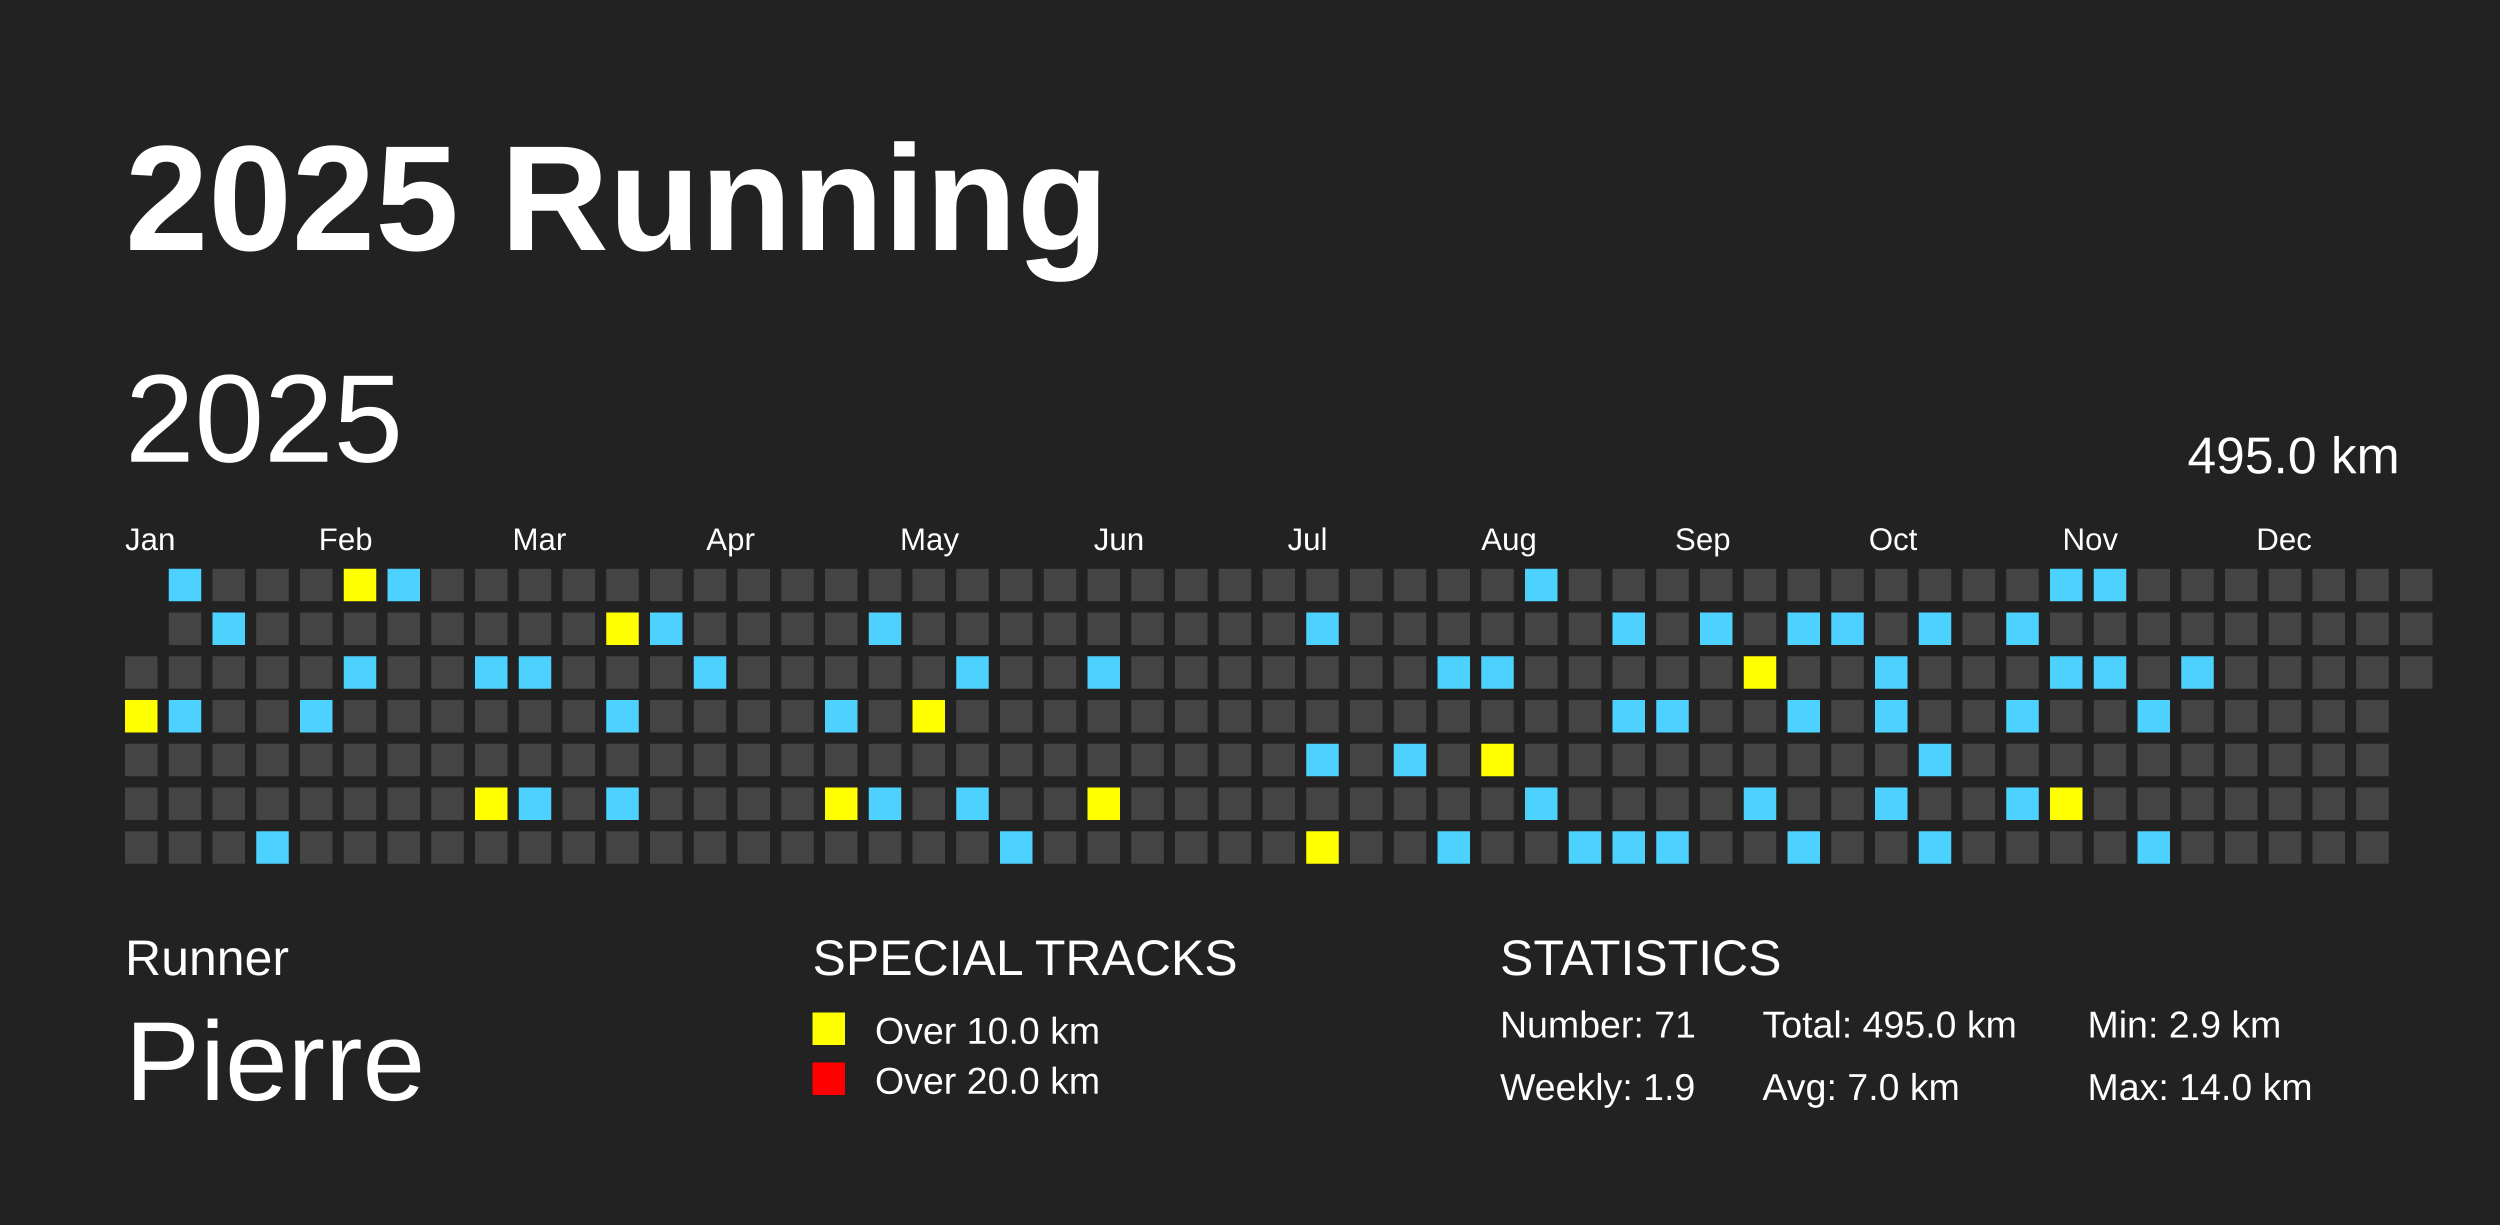
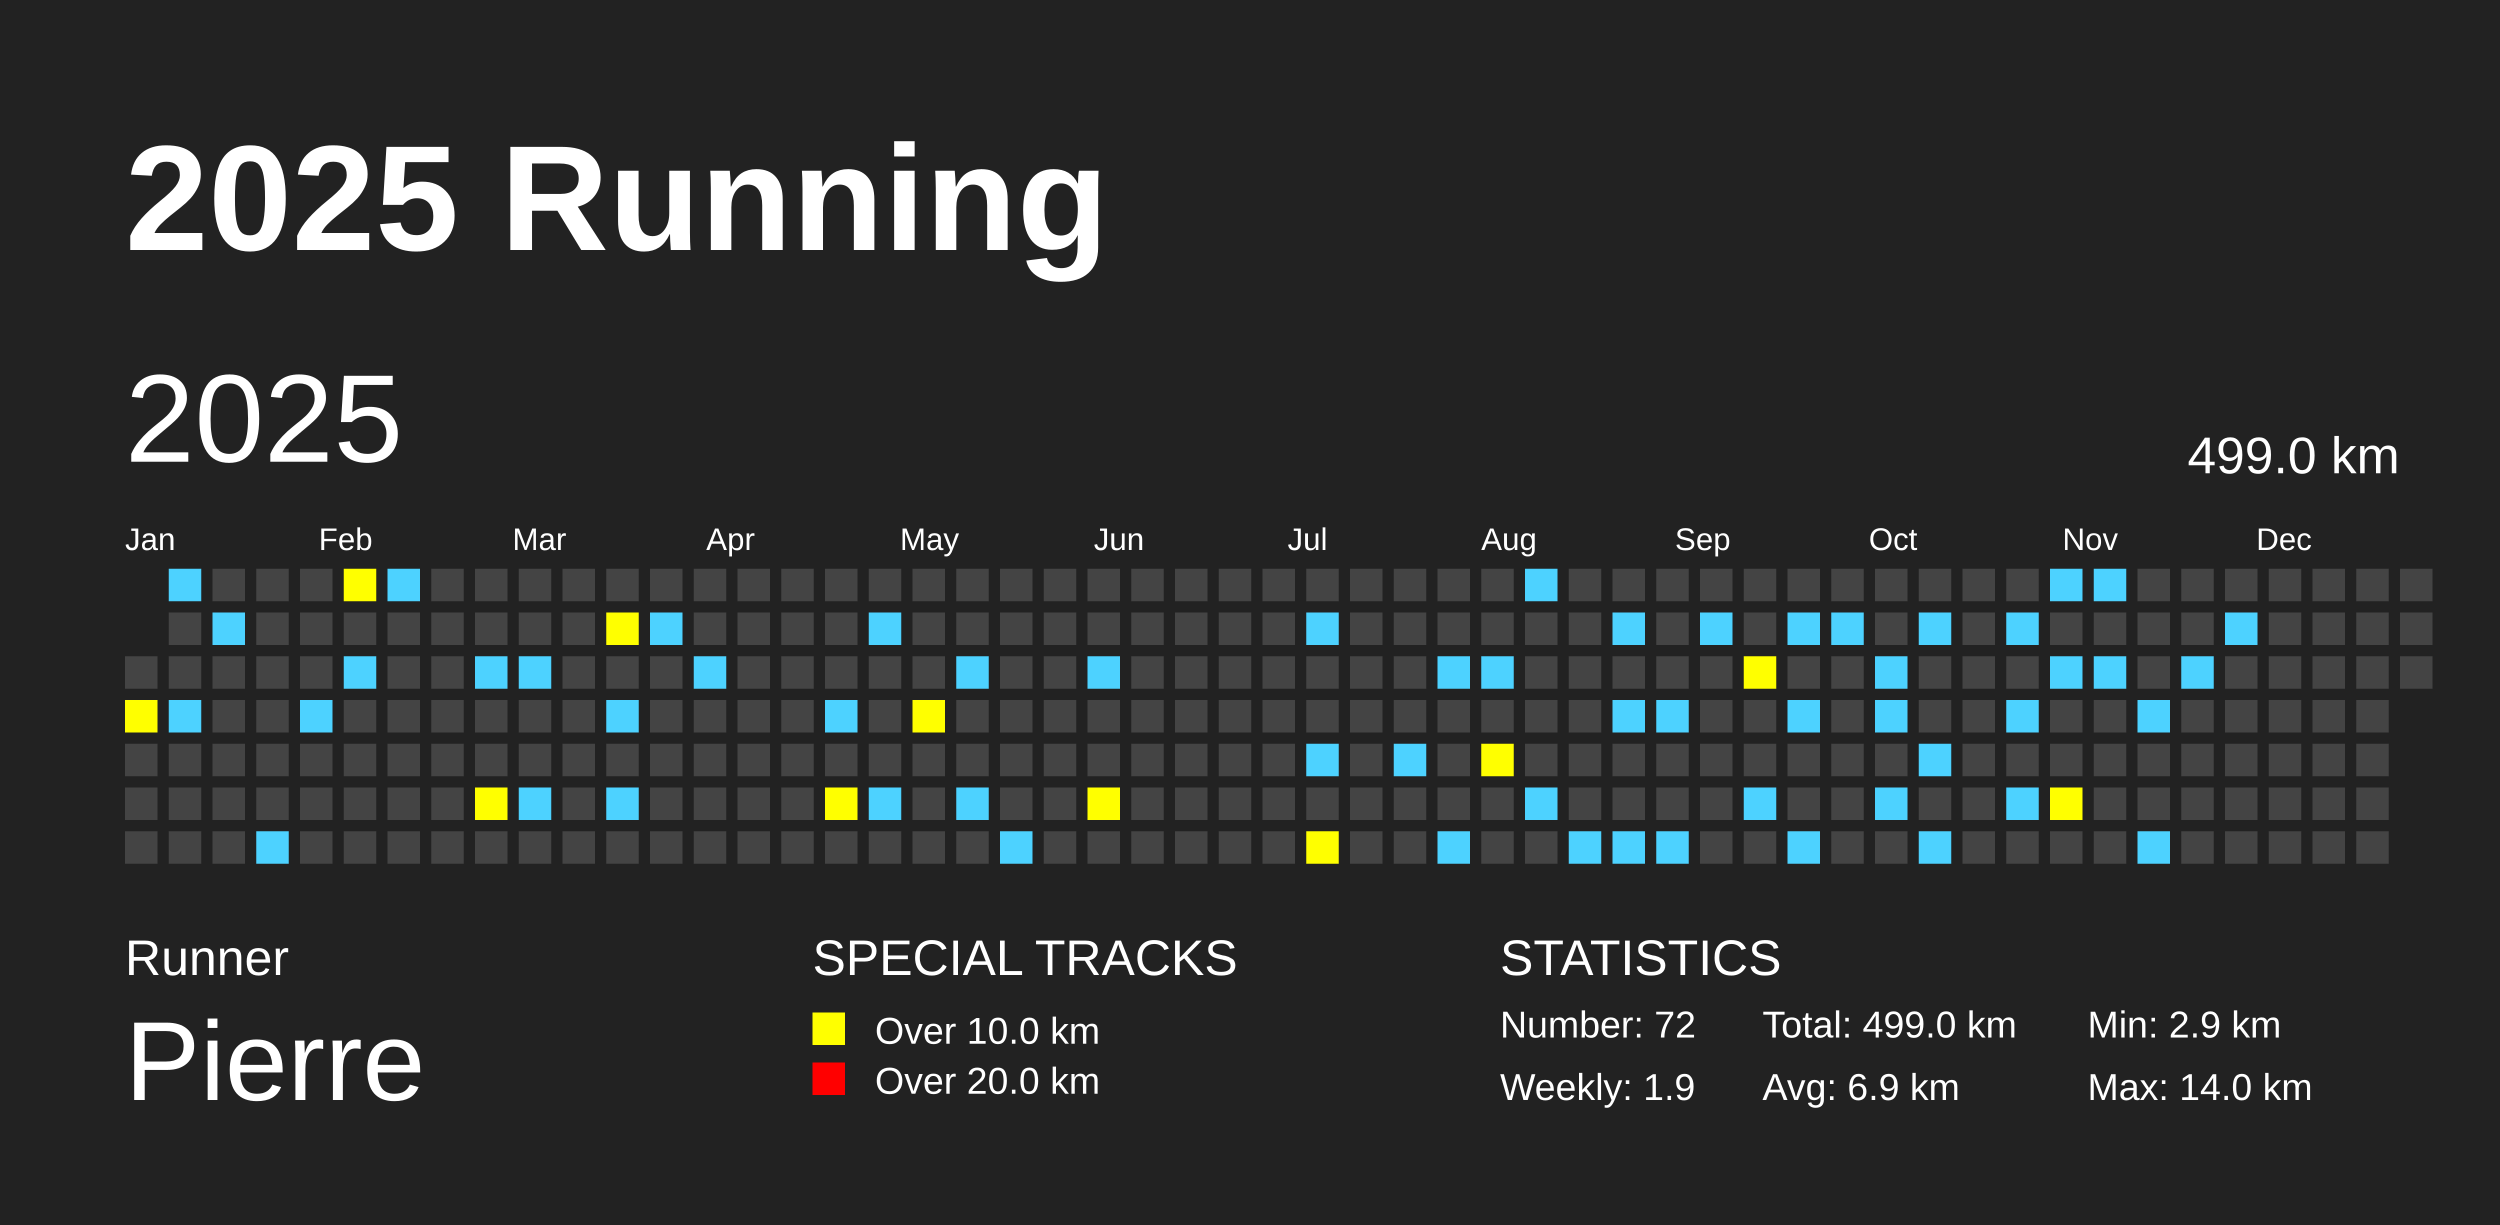
<svg xmlns="http://www.w3.org/2000/svg" baseProfile="full" height="98mm" version="1.1" viewBox="0,0,200,98" width="200mm">
  <defs />
  <rect fill="#222222" height="98" width="200" x="0" y="0" />
  <text fill="#FFFFFF" style="font-size:12px; font-family:Arial; font-weight:bold;" x="10" y="20">2025 Running</text>
  <text fill="#FFFFFF" style="font-size:4px; font-family:Arial" x="10" y="78">Runner</text>
  <text fill="#FFFFFF" style="font-size:9px; font-family:Arial" x="10" y="88">Pierre</text>
  <text fill="#FFFFFF" style="font-size:4px; font-family:Arial" x="65" y="78">SPECIAL TRACKS</text>
  <rect fill="yellow" height="2.6" width="2.6" x="65" y="81" />
  <text fill="#FFFFFF" style="font-size:3px; font-family:Arial" x="70" y="83.5">Over 10.0 km</text>
  <rect fill="red" height="2.6" width="2.6" x="65" y="85" />
  <text fill="#FFFFFF" style="font-size:3px; font-family:Arial" x="70" y="87.5">Over 20.0 km</text>
  <text fill="#FFFFFF" style="font-size:4px; font-family:Arial" x="120" y="78">STATISTICS</text>
-   <text fill="#FFFFFF" style="font-size:3px; font-family:Arial" x="120" y="83">Number: 71</text>
+   <text fill="#FFFFFF" style="font-size:3px; font-family:Arial" x="120" y="83">Number: 72</text>
  <text fill="#FFFFFF" style="font-size:3px; font-family:Arial" x="120" y="88">Weekly: 1.9</text>
-   <text fill="#FFFFFF" style="font-size:3px; font-family:Arial" x="141" y="83">Total: 495.0 km</text>
-   <text fill="#FFFFFF" style="font-size:3px; font-family:Arial" x="141" y="88">Avg: 7.0 km</text>
+   <text fill="#FFFFFF" style="font-size:3px; font-family:Arial" x="141" y="83">Total: 499.0 km</text>
+   <text fill="#FFFFFF" style="font-size:3px; font-family:Arial" x="141" y="88">Avg: 6.9 km</text>
  <text fill="#FFFFFF" style="font-size:3px; font-family:Arial" x="167" y="83">Min: 2.9 km</text>
  <text fill="#FFFFFF" style="font-size:3px; font-family:Arial" x="167" y="88">Max: 14.0 km</text>
  <text dominant-baseline="hanging" fill="#FFFFFF" style="font-size:10.0px; font-family:Arial;" x="10" y="30">2025</text>
-   <text dominant-baseline="hanging" fill="#FFFFFF" style="font-size:4.125px; font-family:Arial;" x="175" y="35">495.0 km</text>
+   <text dominant-baseline="hanging" fill="#FFFFFF" style="font-size:4.125px; font-family:Arial;" x="175" y="35">499.0 km</text>
  <text fill="#FFFFFF" style="font-size:2.5px; font-family:Arial" x="10.0" y="44">Jan</text>
  <text fill="#FFFFFF" style="font-size:2.5px; font-family:Arial" x="25.5" y="44">Feb</text>
  <text fill="#FFFFFF" style="font-size:2.5px; font-family:Arial" x="41.0" y="44">Mar</text>
  <text fill="#FFFFFF" style="font-size:2.5px; font-family:Arial" x="56.5" y="44">Apr</text>
  <text fill="#FFFFFF" style="font-size:2.5px; font-family:Arial" x="72.0" y="44">May</text>
  <text fill="#FFFFFF" style="font-size:2.5px; font-family:Arial" x="87.5" y="44">Jun</text>
  <text fill="#FFFFFF" style="font-size:2.5px; font-family:Arial" x="103.0" y="44">Jul</text>
  <text fill="#FFFFFF" style="font-size:2.5px; font-family:Arial" x="118.5" y="44">Aug</text>
  <text fill="#FFFFFF" style="font-size:2.5px; font-family:Arial" x="134.0" y="44">Sep</text>
  <text fill="#FFFFFF" style="font-size:2.5px; font-family:Arial" x="149.5" y="44">Oct</text>
  <text fill="#FFFFFF" style="font-size:2.5px; font-family:Arial" x="165.0" y="44">Nov</text>
  <text fill="#FFFFFF" style="font-size:2.5px; font-family:Arial" x="180.5" y="44">Dec</text>
  <rect fill="#444444" height="2.6" width="2.6" x="10.0" y="52.5" />
  <rect fill="yellow" height="2.6" width="2.6" x="10.0" y="56.0" />
  <rect fill="#444444" height="2.6" width="2.6" x="10.0" y="59.5" />
  <rect fill="#444444" height="2.6" width="2.6" x="10.0" y="63.0" />
  <rect fill="#444444" height="2.6" width="2.6" x="10.0" y="66.5" />
  <rect fill="#4DD2FF" height="2.6" width="2.6" x="13.5" y="45.5" />
  <rect fill="#444444" height="2.6" width="2.6" x="13.5" y="49.0" />
  <rect fill="#444444" height="2.6" width="2.6" x="13.5" y="52.5" />
  <rect fill="#4DD2FF" height="2.6" width="2.6" x="13.5" y="56.0" />
  <rect fill="#444444" height="2.6" width="2.6" x="13.5" y="59.5" />
  <rect fill="#444444" height="2.6" width="2.6" x="13.5" y="63.0" />
  <rect fill="#444444" height="2.6" width="2.6" x="13.5" y="66.5" />
  <rect fill="#444444" height="2.6" width="2.6" x="17.0" y="45.5" />
  <rect fill="#4DD2FF" height="2.6" width="2.6" x="17.0" y="49.0" />
  <rect fill="#444444" height="2.6" width="2.6" x="17.0" y="52.5" />
  <rect fill="#444444" height="2.6" width="2.6" x="17.0" y="56.0" />
  <rect fill="#444444" height="2.6" width="2.6" x="17.0" y="59.5" />
  <rect fill="#444444" height="2.6" width="2.6" x="17.0" y="63.0" />
  <rect fill="#444444" height="2.6" width="2.6" x="17.0" y="66.5" />
  <rect fill="#444444" height="2.6" width="2.6" x="20.5" y="45.5" />
  <rect fill="#444444" height="2.6" width="2.6" x="20.5" y="49.0" />
  <rect fill="#444444" height="2.6" width="2.6" x="20.5" y="52.5" />
  <rect fill="#444444" height="2.6" width="2.6" x="20.5" y="56.0" />
  <rect fill="#444444" height="2.6" width="2.6" x="20.5" y="59.5" />
  <rect fill="#444444" height="2.6" width="2.6" x="20.5" y="63.0" />
  <rect fill="#4DD2FF" height="2.6" width="2.6" x="20.5" y="66.5" />
  <rect fill="#444444" height="2.6" width="2.6" x="24.0" y="45.5" />
  <rect fill="#444444" height="2.6" width="2.6" x="24.0" y="49.0" />
  <rect fill="#444444" height="2.6" width="2.6" x="24.0" y="52.5" />
  <rect fill="#4DD2FF" height="2.6" width="2.6" x="24.0" y="56.0" />
  <rect fill="#444444" height="2.6" width="2.6" x="24.0" y="59.5" />
  <rect fill="#444444" height="2.6" width="2.6" x="24.0" y="63.0" />
  <rect fill="#444444" height="2.6" width="2.6" x="24.0" y="66.5" />
  <rect fill="yellow" height="2.6" width="2.6" x="27.5" y="45.5" />
  <rect fill="#444444" height="2.6" width="2.6" x="27.5" y="49.0" />
  <rect fill="#4DD2FF" height="2.6" width="2.6" x="27.5" y="52.5" />
  <rect fill="#444444" height="2.6" width="2.6" x="27.5" y="56.0" />
  <rect fill="#444444" height="2.6" width="2.6" x="27.5" y="59.5" />
  <rect fill="#444444" height="2.6" width="2.6" x="27.5" y="63.0" />
  <rect fill="#444444" height="2.6" width="2.6" x="27.5" y="66.5" />
  <rect fill="#4DD2FF" height="2.6" width="2.6" x="31.0" y="45.5" />
  <rect fill="#444444" height="2.6" width="2.6" x="31.0" y="49.0" />
  <rect fill="#444444" height="2.6" width="2.6" x="31.0" y="52.5" />
  <rect fill="#444444" height="2.6" width="2.6" x="31.0" y="56.0" />
  <rect fill="#444444" height="2.6" width="2.6" x="31.0" y="59.5" />
  <rect fill="#444444" height="2.6" width="2.6" x="31.0" y="63.0" />
  <rect fill="#444444" height="2.6" width="2.6" x="31.0" y="66.5" />
  <rect fill="#444444" height="2.6" width="2.6" x="34.5" y="45.5" />
  <rect fill="#444444" height="2.6" width="2.6" x="34.5" y="49.0" />
  <rect fill="#444444" height="2.6" width="2.6" x="34.5" y="52.5" />
  <rect fill="#444444" height="2.6" width="2.6" x="34.5" y="56.0" />
  <rect fill="#444444" height="2.6" width="2.6" x="34.5" y="59.5" />
  <rect fill="#444444" height="2.6" width="2.6" x="34.5" y="63.0" />
  <rect fill="#444444" height="2.6" width="2.6" x="34.5" y="66.5" />
  <rect fill="#444444" height="2.6" width="2.6" x="38.0" y="45.5" />
  <rect fill="#444444" height="2.6" width="2.6" x="38.0" y="49.0" />
  <rect fill="#4DD2FF" height="2.6" width="2.6" x="38.0" y="52.5" />
  <rect fill="#444444" height="2.6" width="2.6" x="38.0" y="56.0" />
  <rect fill="#444444" height="2.6" width="2.6" x="38.0" y="59.5" />
  <rect fill="yellow" height="2.6" width="2.6" x="38.0" y="63.0" />
  <rect fill="#444444" height="2.6" width="2.6" x="38.0" y="66.5" />
  <rect fill="#444444" height="2.6" width="2.6" x="41.5" y="45.5" />
  <rect fill="#444444" height="2.6" width="2.6" x="41.5" y="49.0" />
  <rect fill="#4DD2FF" height="2.6" width="2.6" x="41.5" y="52.5" />
  <rect fill="#444444" height="2.6" width="2.6" x="41.5" y="56.0" />
  <rect fill="#444444" height="2.6" width="2.6" x="41.5" y="59.5" />
  <rect fill="#4DD2FF" height="2.6" width="2.6" x="41.5" y="63.0" />
  <rect fill="#444444" height="2.6" width="2.6" x="41.5" y="66.5" />
  <rect fill="#444444" height="2.6" width="2.6" x="45.0" y="45.5" />
  <rect fill="#444444" height="2.6" width="2.6" x="45.0" y="49.0" />
  <rect fill="#444444" height="2.6" width="2.6" x="45.0" y="52.5" />
  <rect fill="#444444" height="2.6" width="2.6" x="45.0" y="56.0" />
  <rect fill="#444444" height="2.6" width="2.6" x="45.0" y="59.5" />
  <rect fill="#444444" height="2.6" width="2.6" x="45.0" y="63.0" />
  <rect fill="#444444" height="2.6" width="2.6" x="45.0" y="66.5" />
  <rect fill="#444444" height="2.6" width="2.6" x="48.5" y="45.5" />
  <rect fill="yellow" height="2.6" width="2.6" x="48.5" y="49.0" />
  <rect fill="#444444" height="2.6" width="2.6" x="48.5" y="52.5" />
  <rect fill="#4DD2FF" height="2.6" width="2.6" x="48.5" y="56.0" />
  <rect fill="#444444" height="2.6" width="2.6" x="48.5" y="59.5" />
  <rect fill="#4DD2FF" height="2.6" width="2.6" x="48.5" y="63.0" />
  <rect fill="#444444" height="2.6" width="2.6" x="48.5" y="66.5" />
  <rect fill="#444444" height="2.6" width="2.6" x="52.0" y="45.5" />
  <rect fill="#4DD2FF" height="2.6" width="2.6" x="52.0" y="49.0" />
  <rect fill="#444444" height="2.6" width="2.6" x="52.0" y="52.5" />
  <rect fill="#444444" height="2.6" width="2.6" x="52.0" y="56.0" />
  <rect fill="#444444" height="2.6" width="2.6" x="52.0" y="59.5" />
  <rect fill="#444444" height="2.6" width="2.6" x="52.0" y="63.0" />
  <rect fill="#444444" height="2.6" width="2.6" x="52.0" y="66.5" />
  <rect fill="#444444" height="2.6" width="2.6" x="55.5" y="45.5" />
  <rect fill="#444444" height="2.6" width="2.6" x="55.5" y="49.0" />
  <rect fill="#4DD2FF" height="2.6" width="2.6" x="55.5" y="52.5" />
  <rect fill="#444444" height="2.6" width="2.6" x="55.5" y="56.0" />
  <rect fill="#444444" height="2.6" width="2.6" x="55.5" y="59.5" />
  <rect fill="#444444" height="2.6" width="2.6" x="55.5" y="63.0" />
  <rect fill="#444444" height="2.6" width="2.6" x="55.5" y="66.5" />
  <rect fill="#444444" height="2.6" width="2.6" x="59.0" y="45.5" />
  <rect fill="#444444" height="2.6" width="2.6" x="59.0" y="49.0" />
  <rect fill="#444444" height="2.6" width="2.6" x="59.0" y="52.5" />
  <rect fill="#444444" height="2.6" width="2.6" x="59.0" y="56.0" />
  <rect fill="#444444" height="2.6" width="2.6" x="59.0" y="59.5" />
  <rect fill="#444444" height="2.6" width="2.6" x="59.0" y="63.0" />
  <rect fill="#444444" height="2.6" width="2.6" x="59.0" y="66.5" />
  <rect fill="#444444" height="2.6" width="2.6" x="62.5" y="45.5" />
  <rect fill="#444444" height="2.6" width="2.6" x="62.5" y="49.0" />
  <rect fill="#444444" height="2.6" width="2.6" x="62.5" y="52.5" />
  <rect fill="#444444" height="2.6" width="2.6" x="62.5" y="56.0" />
  <rect fill="#444444" height="2.6" width="2.6" x="62.5" y="59.5" />
  <rect fill="#444444" height="2.6" width="2.6" x="62.5" y="63.0" />
  <rect fill="#444444" height="2.6" width="2.6" x="62.5" y="66.5" />
  <rect fill="#444444" height="2.6" width="2.6" x="66.0" y="45.5" />
  <rect fill="#444444" height="2.6" width="2.6" x="66.0" y="49.0" />
  <rect fill="#444444" height="2.6" width="2.6" x="66.0" y="52.5" />
  <rect fill="#4DD2FF" height="2.6" width="2.6" x="66.0" y="56.0" />
  <rect fill="#444444" height="2.6" width="2.6" x="66.0" y="59.5" />
  <rect fill="yellow" height="2.6" width="2.6" x="66.0" y="63.0" />
  <rect fill="#444444" height="2.6" width="2.6" x="66.0" y="66.5" />
  <rect fill="#444444" height="2.6" width="2.6" x="69.5" y="45.5" />
  <rect fill="#4DD2FF" height="2.6" width="2.6" x="69.5" y="49.0" />
  <rect fill="#444444" height="2.6" width="2.6" x="69.5" y="52.5" />
  <rect fill="#444444" height="2.6" width="2.6" x="69.5" y="56.0" />
  <rect fill="#444444" height="2.6" width="2.6" x="69.5" y="59.5" />
  <rect fill="#4DD2FF" height="2.6" width="2.6" x="69.5" y="63.0" />
  <rect fill="#444444" height="2.6" width="2.6" x="69.5" y="66.5" />
  <rect fill="#444444" height="2.6" width="2.6" x="73.0" y="45.5" />
  <rect fill="#444444" height="2.6" width="2.6" x="73.0" y="49.0" />
  <rect fill="#444444" height="2.6" width="2.6" x="73.0" y="52.5" />
  <rect fill="yellow" height="2.6" width="2.6" x="73.0" y="56.0" />
  <rect fill="#444444" height="2.6" width="2.6" x="73.0" y="59.5" />
  <rect fill="#444444" height="2.6" width="2.6" x="73.0" y="63.0" />
  <rect fill="#444444" height="2.6" width="2.6" x="73.0" y="66.5" />
  <rect fill="#444444" height="2.6" width="2.6" x="76.5" y="45.5" />
  <rect fill="#444444" height="2.6" width="2.6" x="76.5" y="49.0" />
  <rect fill="#4DD2FF" height="2.6" width="2.6" x="76.5" y="52.5" />
  <rect fill="#444444" height="2.6" width="2.6" x="76.5" y="56.0" />
  <rect fill="#444444" height="2.6" width="2.6" x="76.5" y="59.5" />
  <rect fill="#4DD2FF" height="2.6" width="2.6" x="76.5" y="63.0" />
  <rect fill="#444444" height="2.6" width="2.6" x="76.5" y="66.5" />
  <rect fill="#444444" height="2.6" width="2.6" x="80.0" y="45.5" />
  <rect fill="#444444" height="2.6" width="2.6" x="80.0" y="49.0" />
  <rect fill="#444444" height="2.6" width="2.6" x="80.0" y="52.5" />
  <rect fill="#444444" height="2.6" width="2.6" x="80.0" y="56.0" />
  <rect fill="#444444" height="2.6" width="2.6" x="80.0" y="59.5" />
  <rect fill="#444444" height="2.6" width="2.6" x="80.0" y="63.0" />
  <rect fill="#4DD2FF" height="2.6" width="2.6" x="80.0" y="66.5" />
  <rect fill="#444444" height="2.6" width="2.6" x="83.5" y="45.5" />
  <rect fill="#444444" height="2.6" width="2.6" x="83.5" y="49.0" />
  <rect fill="#444444" height="2.6" width="2.6" x="83.5" y="52.5" />
  <rect fill="#444444" height="2.6" width="2.6" x="83.5" y="56.0" />
  <rect fill="#444444" height="2.6" width="2.6" x="83.5" y="59.5" />
  <rect fill="#444444" height="2.6" width="2.6" x="83.5" y="63.0" />
  <rect fill="#444444" height="2.6" width="2.6" x="83.5" y="66.5" />
  <rect fill="#444444" height="2.6" width="2.6" x="87.0" y="45.5" />
  <rect fill="#444444" height="2.6" width="2.6" x="87.0" y="49.0" />
  <rect fill="#4DD2FF" height="2.6" width="2.6" x="87.0" y="52.5" />
  <rect fill="#444444" height="2.6" width="2.6" x="87.0" y="56.0" />
  <rect fill="#444444" height="2.6" width="2.6" x="87.0" y="59.5" />
  <rect fill="yellow" height="2.6" width="2.6" x="87.0" y="63.0" />
  <rect fill="#444444" height="2.6" width="2.6" x="87.0" y="66.5" />
  <rect fill="#444444" height="2.6" width="2.6" x="90.5" y="45.5" />
  <rect fill="#444444" height="2.6" width="2.6" x="90.5" y="49.0" />
  <rect fill="#444444" height="2.6" width="2.6" x="90.5" y="52.5" />
  <rect fill="#444444" height="2.6" width="2.6" x="90.5" y="56.0" />
  <rect fill="#444444" height="2.6" width="2.6" x="90.5" y="59.5" />
  <rect fill="#444444" height="2.6" width="2.6" x="90.5" y="63.0" />
  <rect fill="#444444" height="2.6" width="2.6" x="90.5" y="66.5" />
  <rect fill="#444444" height="2.6" width="2.6" x="94.0" y="45.5" />
  <rect fill="#444444" height="2.6" width="2.6" x="94.0" y="49.0" />
  <rect fill="#444444" height="2.6" width="2.6" x="94.0" y="52.5" />
  <rect fill="#444444" height="2.6" width="2.6" x="94.0" y="56.0" />
  <rect fill="#444444" height="2.6" width="2.6" x="94.0" y="59.5" />
  <rect fill="#444444" height="2.6" width="2.6" x="94.0" y="63.0" />
  <rect fill="#444444" height="2.6" width="2.6" x="94.0" y="66.5" />
  <rect fill="#444444" height="2.6" width="2.6" x="97.5" y="45.5" />
  <rect fill="#444444" height="2.6" width="2.6" x="97.5" y="49.0" />
  <rect fill="#444444" height="2.6" width="2.6" x="97.5" y="52.5" />
  <rect fill="#444444" height="2.6" width="2.6" x="97.5" y="56.0" />
  <rect fill="#444444" height="2.6" width="2.6" x="97.5" y="59.5" />
  <rect fill="#444444" height="2.6" width="2.6" x="97.5" y="63.0" />
  <rect fill="#444444" height="2.6" width="2.6" x="97.5" y="66.5" />
  <rect fill="#444444" height="2.6" width="2.6" x="101.0" y="45.5" />
  <rect fill="#444444" height="2.6" width="2.6" x="101.0" y="49.0" />
  <rect fill="#444444" height="2.6" width="2.6" x="101.0" y="52.5" />
  <rect fill="#444444" height="2.6" width="2.6" x="101.0" y="56.0" />
  <rect fill="#444444" height="2.6" width="2.6" x="101.0" y="59.5" />
  <rect fill="#444444" height="2.6" width="2.6" x="101.0" y="63.0" />
  <rect fill="#444444" height="2.6" width="2.6" x="101.0" y="66.5" />
  <rect fill="#444444" height="2.6" width="2.6" x="104.5" y="45.5" />
  <rect fill="#4DD2FF" height="2.6" width="2.6" x="104.5" y="49.0" />
  <rect fill="#444444" height="2.6" width="2.6" x="104.5" y="52.5" />
  <rect fill="#444444" height="2.6" width="2.6" x="104.5" y="56.0" />
  <rect fill="#4DD2FF" height="2.6" width="2.6" x="104.5" y="59.5" />
  <rect fill="#444444" height="2.6" width="2.6" x="104.5" y="63.0" />
  <rect fill="yellow" height="2.6" width="2.6" x="104.5" y="66.5" />
  <rect fill="#444444" height="2.6" width="2.6" x="108.0" y="45.5" />
  <rect fill="#444444" height="2.6" width="2.6" x="108.0" y="49.0" />
  <rect fill="#444444" height="2.6" width="2.6" x="108.0" y="52.5" />
  <rect fill="#444444" height="2.6" width="2.6" x="108.0" y="56.0" />
  <rect fill="#444444" height="2.6" width="2.6" x="108.0" y="59.5" />
  <rect fill="#444444" height="2.6" width="2.6" x="108.0" y="63.0" />
  <rect fill="#444444" height="2.6" width="2.6" x="108.0" y="66.5" />
  <rect fill="#444444" height="2.6" width="2.6" x="111.5" y="45.5" />
  <rect fill="#444444" height="2.6" width="2.6" x="111.5" y="49.0" />
  <rect fill="#444444" height="2.6" width="2.6" x="111.5" y="52.5" />
  <rect fill="#444444" height="2.6" width="2.6" x="111.5" y="56.0" />
  <rect fill="#4DD2FF" height="2.6" width="2.6" x="111.5" y="59.5" />
  <rect fill="#444444" height="2.6" width="2.6" x="111.5" y="63.0" />
  <rect fill="#444444" height="2.6" width="2.6" x="111.5" y="66.5" />
  <rect fill="#444444" height="2.6" width="2.6" x="115.0" y="45.5" />
  <rect fill="#444444" height="2.6" width="2.6" x="115.0" y="49.0" />
  <rect fill="#4DD2FF" height="2.6" width="2.6" x="115.0" y="52.5" />
  <rect fill="#444444" height="2.6" width="2.6" x="115.0" y="56.0" />
  <rect fill="#444444" height="2.6" width="2.6" x="115.0" y="59.5" />
  <rect fill="#444444" height="2.6" width="2.6" x="115.0" y="63.0" />
  <rect fill="#4DD2FF" height="2.6" width="2.6" x="115.0" y="66.5" />
  <rect fill="#444444" height="2.6" width="2.6" x="118.5" y="45.5" />
  <rect fill="#444444" height="2.6" width="2.6" x="118.5" y="49.0" />
  <rect fill="#4DD2FF" height="2.6" width="2.6" x="118.5" y="52.5" />
  <rect fill="#444444" height="2.6" width="2.6" x="118.5" y="56.0" />
  <rect fill="yellow" height="2.6" width="2.6" x="118.5" y="59.5" />
  <rect fill="#444444" height="2.6" width="2.6" x="118.5" y="63.0" />
  <rect fill="#444444" height="2.6" width="2.6" x="118.5" y="66.5" />
  <rect fill="#4DD2FF" height="2.6" width="2.6" x="122.0" y="45.5" />
  <rect fill="#444444" height="2.6" width="2.6" x="122.0" y="49.0" />
  <rect fill="#444444" height="2.6" width="2.6" x="122.0" y="52.5" />
  <rect fill="#444444" height="2.6" width="2.6" x="122.0" y="56.0" />
  <rect fill="#444444" height="2.6" width="2.6" x="122.0" y="59.5" />
  <rect fill="#4DD2FF" height="2.6" width="2.6" x="122.0" y="63.0" />
  <rect fill="#444444" height="2.6" width="2.6" x="122.0" y="66.5" />
  <rect fill="#444444" height="2.6" width="2.6" x="125.5" y="45.5" />
  <rect fill="#444444" height="2.6" width="2.6" x="125.5" y="49.0" />
  <rect fill="#444444" height="2.6" width="2.6" x="125.5" y="52.5" />
  <rect fill="#444444" height="2.6" width="2.6" x="125.5" y="56.0" />
  <rect fill="#444444" height="2.6" width="2.6" x="125.5" y="59.5" />
  <rect fill="#444444" height="2.6" width="2.6" x="125.5" y="63.0" />
  <rect fill="#4DD2FF" height="2.6" width="2.6" x="125.5" y="66.5" />
  <rect fill="#444444" height="2.6" width="2.6" x="129.0" y="45.5" />
  <rect fill="#4DD2FF" height="2.6" width="2.6" x="129.0" y="49.0" />
  <rect fill="#444444" height="2.6" width="2.6" x="129.0" y="52.5" />
  <rect fill="#4DD2FF" height="2.6" width="2.6" x="129.0" y="56.0" />
  <rect fill="#444444" height="2.6" width="2.6" x="129.0" y="59.5" />
  <rect fill="#444444" height="2.6" width="2.6" x="129.0" y="63.0" />
  <rect fill="#4DD2FF" height="2.6" width="2.6" x="129.0" y="66.5" />
  <rect fill="#444444" height="2.6" width="2.6" x="132.5" y="45.5" />
  <rect fill="#444444" height="2.6" width="2.6" x="132.5" y="49.0" />
  <rect fill="#444444" height="2.6" width="2.6" x="132.5" y="52.5" />
  <rect fill="#4DD2FF" height="2.6" width="2.6" x="132.5" y="56.0" />
  <rect fill="#444444" height="2.6" width="2.6" x="132.5" y="59.5" />
  <rect fill="#444444" height="2.6" width="2.6" x="132.5" y="63.0" />
  <rect fill="#4DD2FF" height="2.6" width="2.6" x="132.5" y="66.5" />
  <rect fill="#444444" height="2.6" width="2.6" x="136.0" y="45.5" />
  <rect fill="#4DD2FF" height="2.6" width="2.6" x="136.0" y="49.0" />
  <rect fill="#444444" height="2.6" width="2.6" x="136.0" y="52.5" />
  <rect fill="#444444" height="2.6" width="2.6" x="136.0" y="56.0" />
  <rect fill="#444444" height="2.6" width="2.6" x="136.0" y="59.5" />
  <rect fill="#444444" height="2.6" width="2.6" x="136.0" y="63.0" />
  <rect fill="#444444" height="2.6" width="2.6" x="136.0" y="66.5" />
  <rect fill="#444444" height="2.6" width="2.6" x="139.5" y="45.5" />
  <rect fill="#444444" height="2.6" width="2.6" x="139.5" y="49.0" />
  <rect fill="yellow" height="2.6" width="2.6" x="139.5" y="52.5" />
  <rect fill="#444444" height="2.6" width="2.6" x="139.5" y="56.0" />
  <rect fill="#444444" height="2.6" width="2.6" x="139.5" y="59.5" />
  <rect fill="#4DD2FF" height="2.6" width="2.6" x="139.5" y="63.0" />
  <rect fill="#444444" height="2.6" width="2.6" x="139.5" y="66.5" />
  <rect fill="#444444" height="2.6" width="2.6" x="143.0" y="45.5" />
  <rect fill="#4DD2FF" height="2.6" width="2.6" x="143.0" y="49.0" />
  <rect fill="#444444" height="2.6" width="2.6" x="143.0" y="52.5" />
  <rect fill="#4DD2FF" height="2.6" width="2.6" x="143.0" y="56.0" />
  <rect fill="#444444" height="2.6" width="2.6" x="143.0" y="59.5" />
  <rect fill="#444444" height="2.6" width="2.6" x="143.0" y="63.0" />
  <rect fill="#4DD2FF" height="2.6" width="2.6" x="143.0" y="66.5" />
  <rect fill="#444444" height="2.6" width="2.6" x="146.5" y="45.5" />
  <rect fill="#4DD2FF" height="2.6" width="2.6" x="146.5" y="49.0" />
  <rect fill="#444444" height="2.6" width="2.6" x="146.5" y="52.5" />
  <rect fill="#444444" height="2.6" width="2.6" x="146.5" y="56.0" />
  <rect fill="#444444" height="2.6" width="2.6" x="146.5" y="59.5" />
  <rect fill="#444444" height="2.6" width="2.6" x="146.5" y="63.0" />
  <rect fill="#444444" height="2.6" width="2.6" x="146.5" y="66.5" />
  <rect fill="#444444" height="2.6" width="2.6" x="150.0" y="45.5" />
  <rect fill="#444444" height="2.6" width="2.6" x="150.0" y="49.0" />
  <rect fill="#4DD2FF" height="2.6" width="2.6" x="150.0" y="52.5" />
  <rect fill="#4DD2FF" height="2.6" width="2.6" x="150.0" y="56.0" />
  <rect fill="#444444" height="2.6" width="2.6" x="150.0" y="59.5" />
  <rect fill="#4DD2FF" height="2.6" width="2.6" x="150.0" y="63.0" />
  <rect fill="#444444" height="2.6" width="2.6" x="150.0" y="66.5" />
  <rect fill="#444444" height="2.6" width="2.6" x="153.5" y="45.5" />
  <rect fill="#4DD2FF" height="2.6" width="2.6" x="153.5" y="49.0" />
  <rect fill="#444444" height="2.6" width="2.6" x="153.5" y="52.5" />
  <rect fill="#444444" height="2.6" width="2.6" x="153.5" y="56.0" />
  <rect fill="#4DD2FF" height="2.6" width="2.6" x="153.5" y="59.5" />
  <rect fill="#444444" height="2.6" width="2.6" x="153.5" y="63.0" />
  <rect fill="#4DD2FF" height="2.6" width="2.6" x="153.5" y="66.5" />
  <rect fill="#444444" height="2.6" width="2.6" x="157.0" y="45.5" />
  <rect fill="#444444" height="2.6" width="2.6" x="157.0" y="49.0" />
  <rect fill="#444444" height="2.6" width="2.6" x="157.0" y="52.5" />
  <rect fill="#444444" height="2.6" width="2.6" x="157.0" y="56.0" />
  <rect fill="#444444" height="2.6" width="2.6" x="157.0" y="59.5" />
  <rect fill="#444444" height="2.6" width="2.6" x="157.0" y="63.0" />
  <rect fill="#444444" height="2.6" width="2.6" x="157.0" y="66.5" />
  <rect fill="#444444" height="2.6" width="2.6" x="160.5" y="45.5" />
  <rect fill="#4DD2FF" height="2.6" width="2.6" x="160.5" y="49.0" />
  <rect fill="#444444" height="2.6" width="2.6" x="160.5" y="52.5" />
  <rect fill="#4DD2FF" height="2.6" width="2.6" x="160.5" y="56.0" />
  <rect fill="#444444" height="2.6" width="2.6" x="160.5" y="59.5" />
  <rect fill="#4DD2FF" height="2.6" width="2.6" x="160.5" y="63.0" />
  <rect fill="#444444" height="2.6" width="2.6" x="160.5" y="66.5" />
  <rect fill="#4DD2FF" height="2.6" width="2.6" x="164.0" y="45.5" />
  <rect fill="#444444" height="2.6" width="2.6" x="164.0" y="49.0" />
  <rect fill="#4DD2FF" height="2.6" width="2.6" x="164.0" y="52.5" />
  <rect fill="#444444" height="2.6" width="2.6" x="164.0" y="56.0" />
  <rect fill="#444444" height="2.6" width="2.6" x="164.0" y="59.5" />
  <rect fill="yellow" height="2.6" width="2.6" x="164.0" y="63.0" />
  <rect fill="#444444" height="2.6" width="2.6" x="164.0" y="66.5" />
  <rect fill="#4DD2FF" height="2.6" width="2.6" x="167.5" y="45.5" />
  <rect fill="#444444" height="2.6" width="2.6" x="167.5" y="49.0" />
  <rect fill="#4DD2FF" height="2.6" width="2.6" x="167.5" y="52.5" />
  <rect fill="#444444" height="2.6" width="2.6" x="167.5" y="56.0" />
  <rect fill="#444444" height="2.6" width="2.6" x="167.5" y="59.5" />
  <rect fill="#444444" height="2.6" width="2.6" x="167.5" y="63.0" />
  <rect fill="#444444" height="2.6" width="2.6" x="167.5" y="66.5" />
  <rect fill="#444444" height="2.6" width="2.6" x="171.0" y="45.5" />
  <rect fill="#444444" height="2.6" width="2.6" x="171.0" y="49.0" />
  <rect fill="#444444" height="2.6" width="2.6" x="171.0" y="52.5" />
  <rect fill="#4DD2FF" height="2.6" width="2.6" x="171.0" y="56.0" />
  <rect fill="#444444" height="2.6" width="2.6" x="171.0" y="59.5" />
  <rect fill="#444444" height="2.6" width="2.6" x="171.0" y="63.0" />
  <rect fill="#4DD2FF" height="2.6" width="2.6" x="171.0" y="66.5" />
  <rect fill="#444444" height="2.6" width="2.6" x="174.5" y="45.5" />
  <rect fill="#444444" height="2.6" width="2.6" x="174.5" y="49.0" />
  <rect fill="#4DD2FF" height="2.6" width="2.6" x="174.5" y="52.5" />
  <rect fill="#444444" height="2.6" width="2.6" x="174.5" y="56.0" />
  <rect fill="#444444" height="2.6" width="2.6" x="174.5" y="59.5" />
  <rect fill="#444444" height="2.6" width="2.6" x="174.5" y="63.0" />
  <rect fill="#444444" height="2.6" width="2.6" x="174.5" y="66.5" />
  <rect fill="#444444" height="2.6" width="2.6" x="178.0" y="45.5" />
-   <rect fill="#444444" height="2.6" width="2.6" x="178.0" y="49.0" />
+   <rect fill="#4DD2FF" height="2.6" width="2.6" x="178.0" y="49.0" />
  <rect fill="#444444" height="2.6" width="2.6" x="178.0" y="52.5" />
  <rect fill="#444444" height="2.6" width="2.6" x="178.0" y="56.0" />
  <rect fill="#444444" height="2.6" width="2.6" x="178.0" y="59.5" />
  <rect fill="#444444" height="2.6" width="2.6" x="178.0" y="63.0" />
  <rect fill="#444444" height="2.6" width="2.6" x="178.0" y="66.5" />
  <rect fill="#444444" height="2.6" width="2.6" x="181.5" y="45.5" />
  <rect fill="#444444" height="2.6" width="2.6" x="181.5" y="49.0" />
  <rect fill="#444444" height="2.6" width="2.6" x="181.5" y="52.5" />
  <rect fill="#444444" height="2.6" width="2.6" x="181.5" y="56.0" />
  <rect fill="#444444" height="2.6" width="2.6" x="181.5" y="59.5" />
  <rect fill="#444444" height="2.6" width="2.6" x="181.5" y="63.0" />
  <rect fill="#444444" height="2.6" width="2.6" x="181.5" y="66.5" />
  <rect fill="#444444" height="2.6" width="2.6" x="185.0" y="45.5" />
  <rect fill="#444444" height="2.6" width="2.6" x="185.0" y="49.0" />
  <rect fill="#444444" height="2.6" width="2.6" x="185.0" y="52.5" />
  <rect fill="#444444" height="2.6" width="2.6" x="185.0" y="56.0" />
  <rect fill="#444444" height="2.6" width="2.6" x="185.0" y="59.5" />
  <rect fill="#444444" height="2.6" width="2.6" x="185.0" y="63.0" />
  <rect fill="#444444" height="2.6" width="2.6" x="185.0" y="66.5" />
  <rect fill="#444444" height="2.6" width="2.6" x="188.5" y="45.5" />
  <rect fill="#444444" height="2.6" width="2.6" x="188.5" y="49.0" />
  <rect fill="#444444" height="2.6" width="2.6" x="188.5" y="52.5" />
  <rect fill="#444444" height="2.6" width="2.6" x="188.5" y="56.0" />
  <rect fill="#444444" height="2.6" width="2.6" x="188.5" y="59.5" />
  <rect fill="#444444" height="2.6" width="2.6" x="188.5" y="63.0" />
  <rect fill="#444444" height="2.6" width="2.6" x="188.5" y="66.5" />
  <rect fill="#444444" height="2.6" width="2.6" x="192.0" y="45.5" />
  <rect fill="#444444" height="2.6" width="2.6" x="192.0" y="49.0" />
  <rect fill="#444444" height="2.6" width="2.6" x="192.0" y="52.5" />
</svg>
